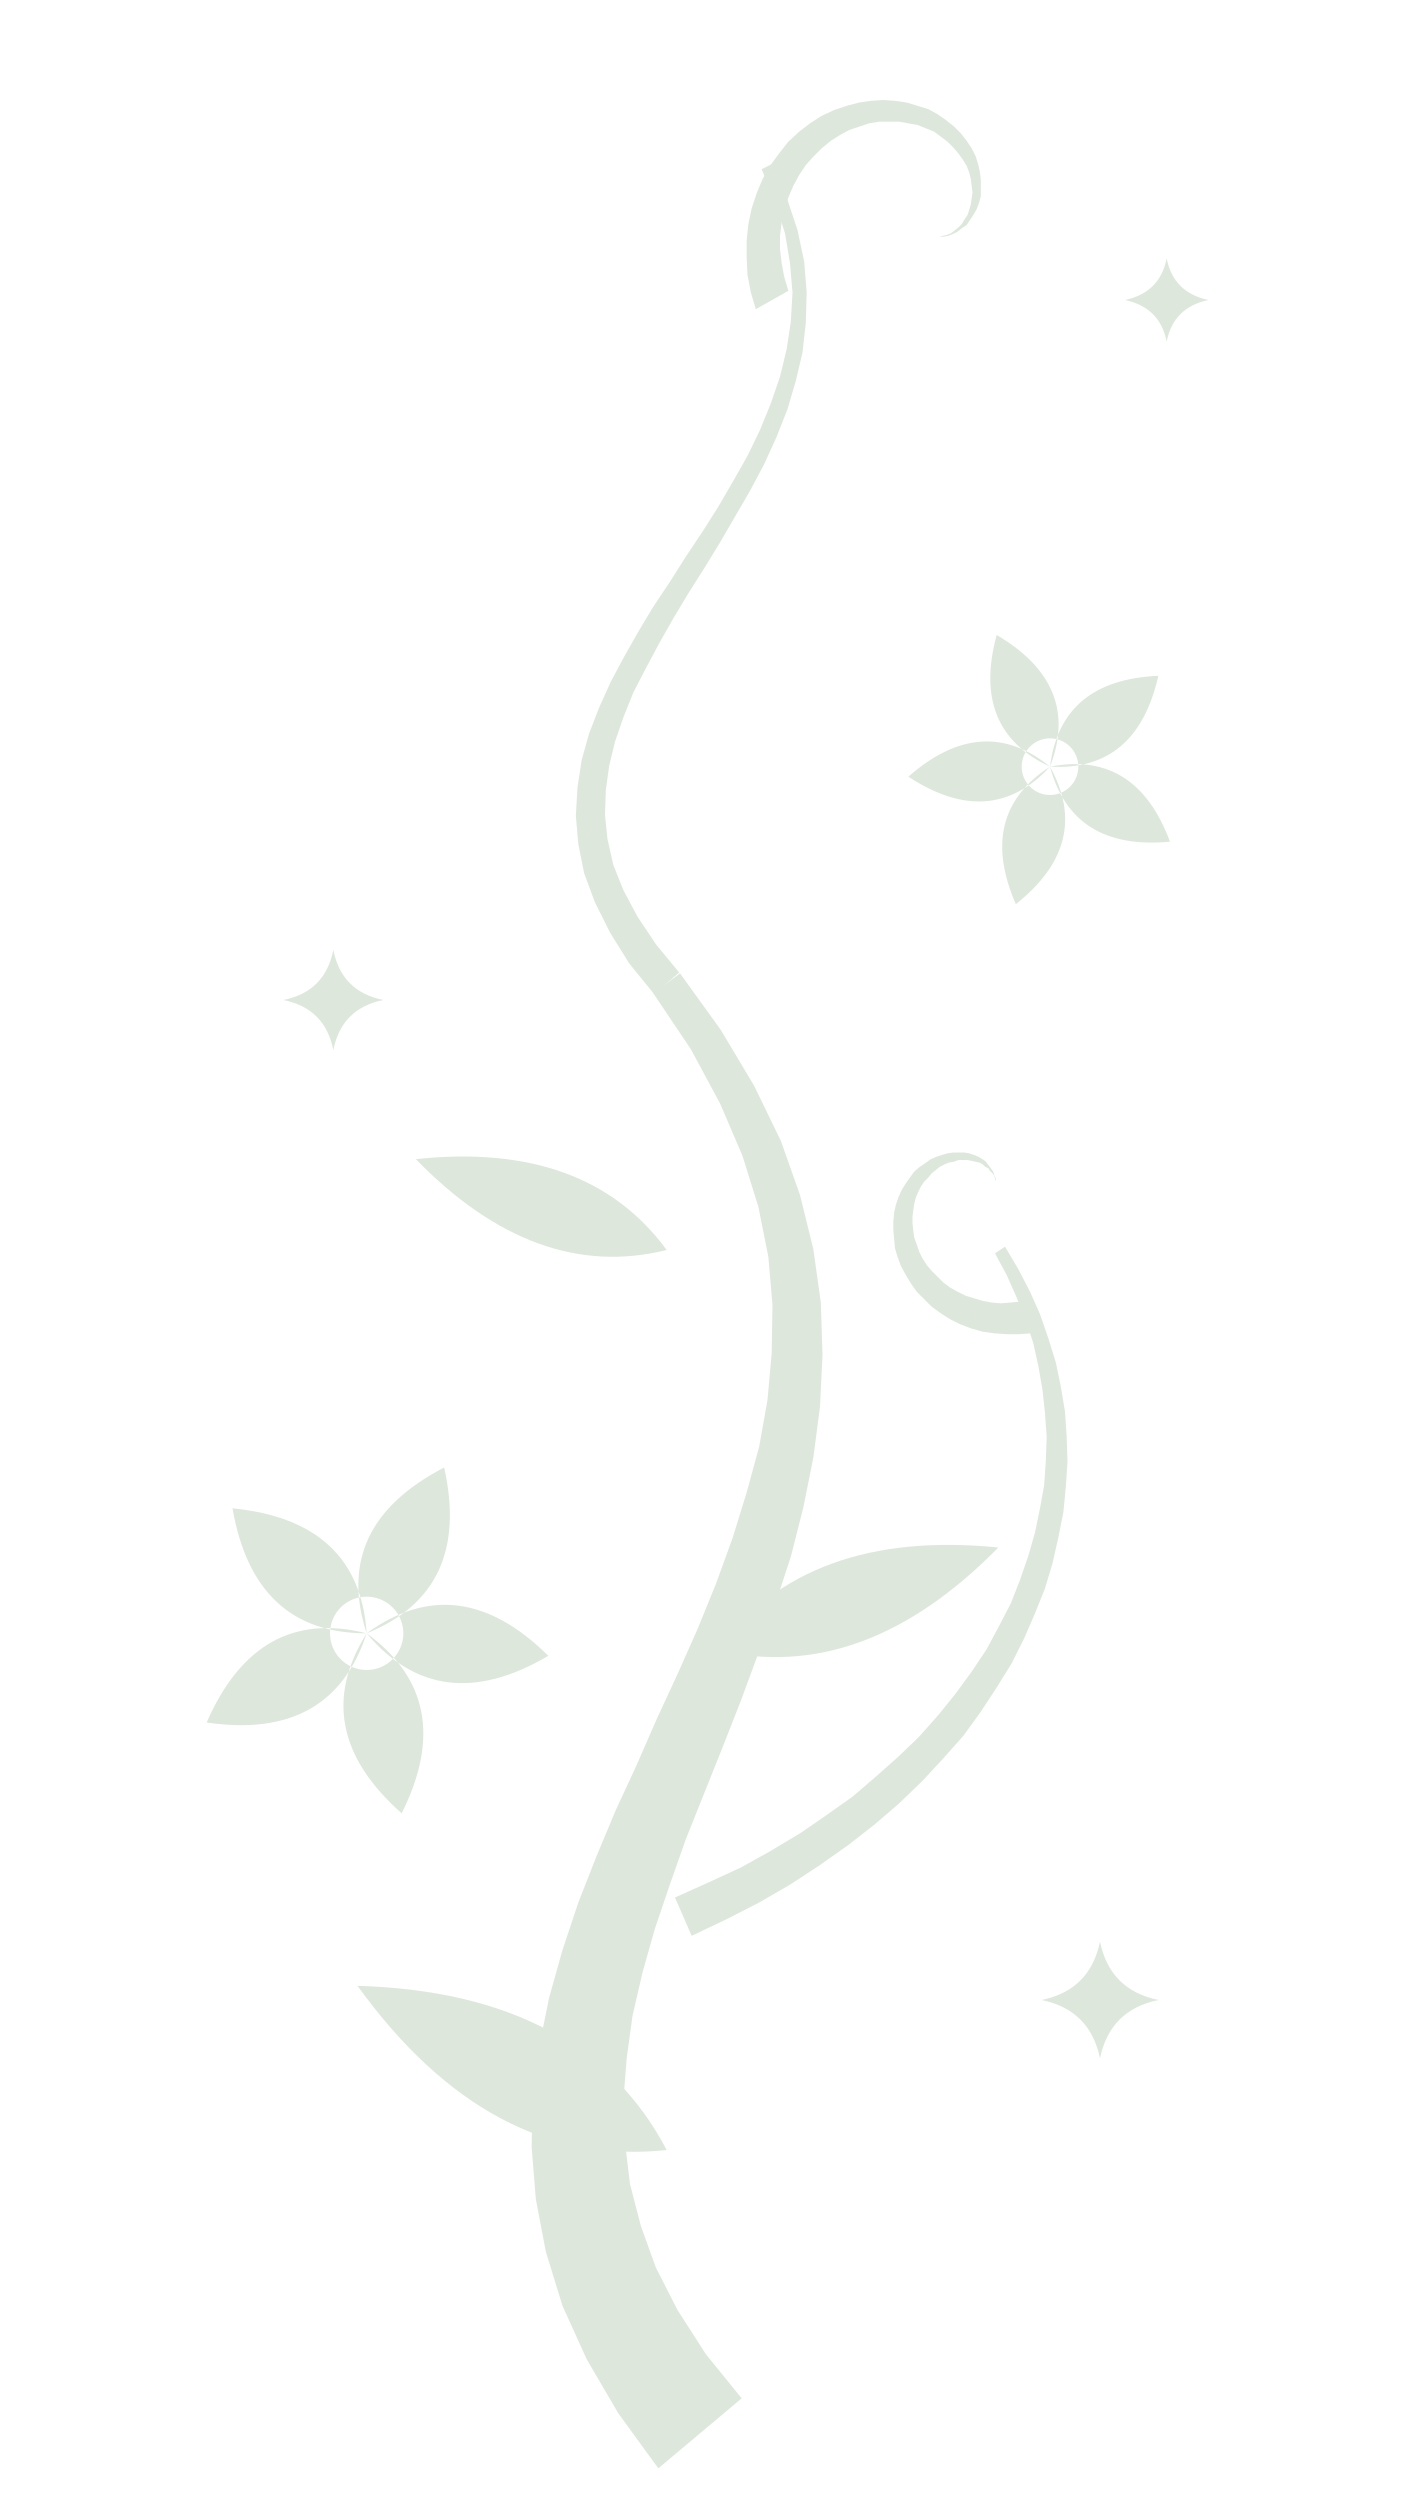
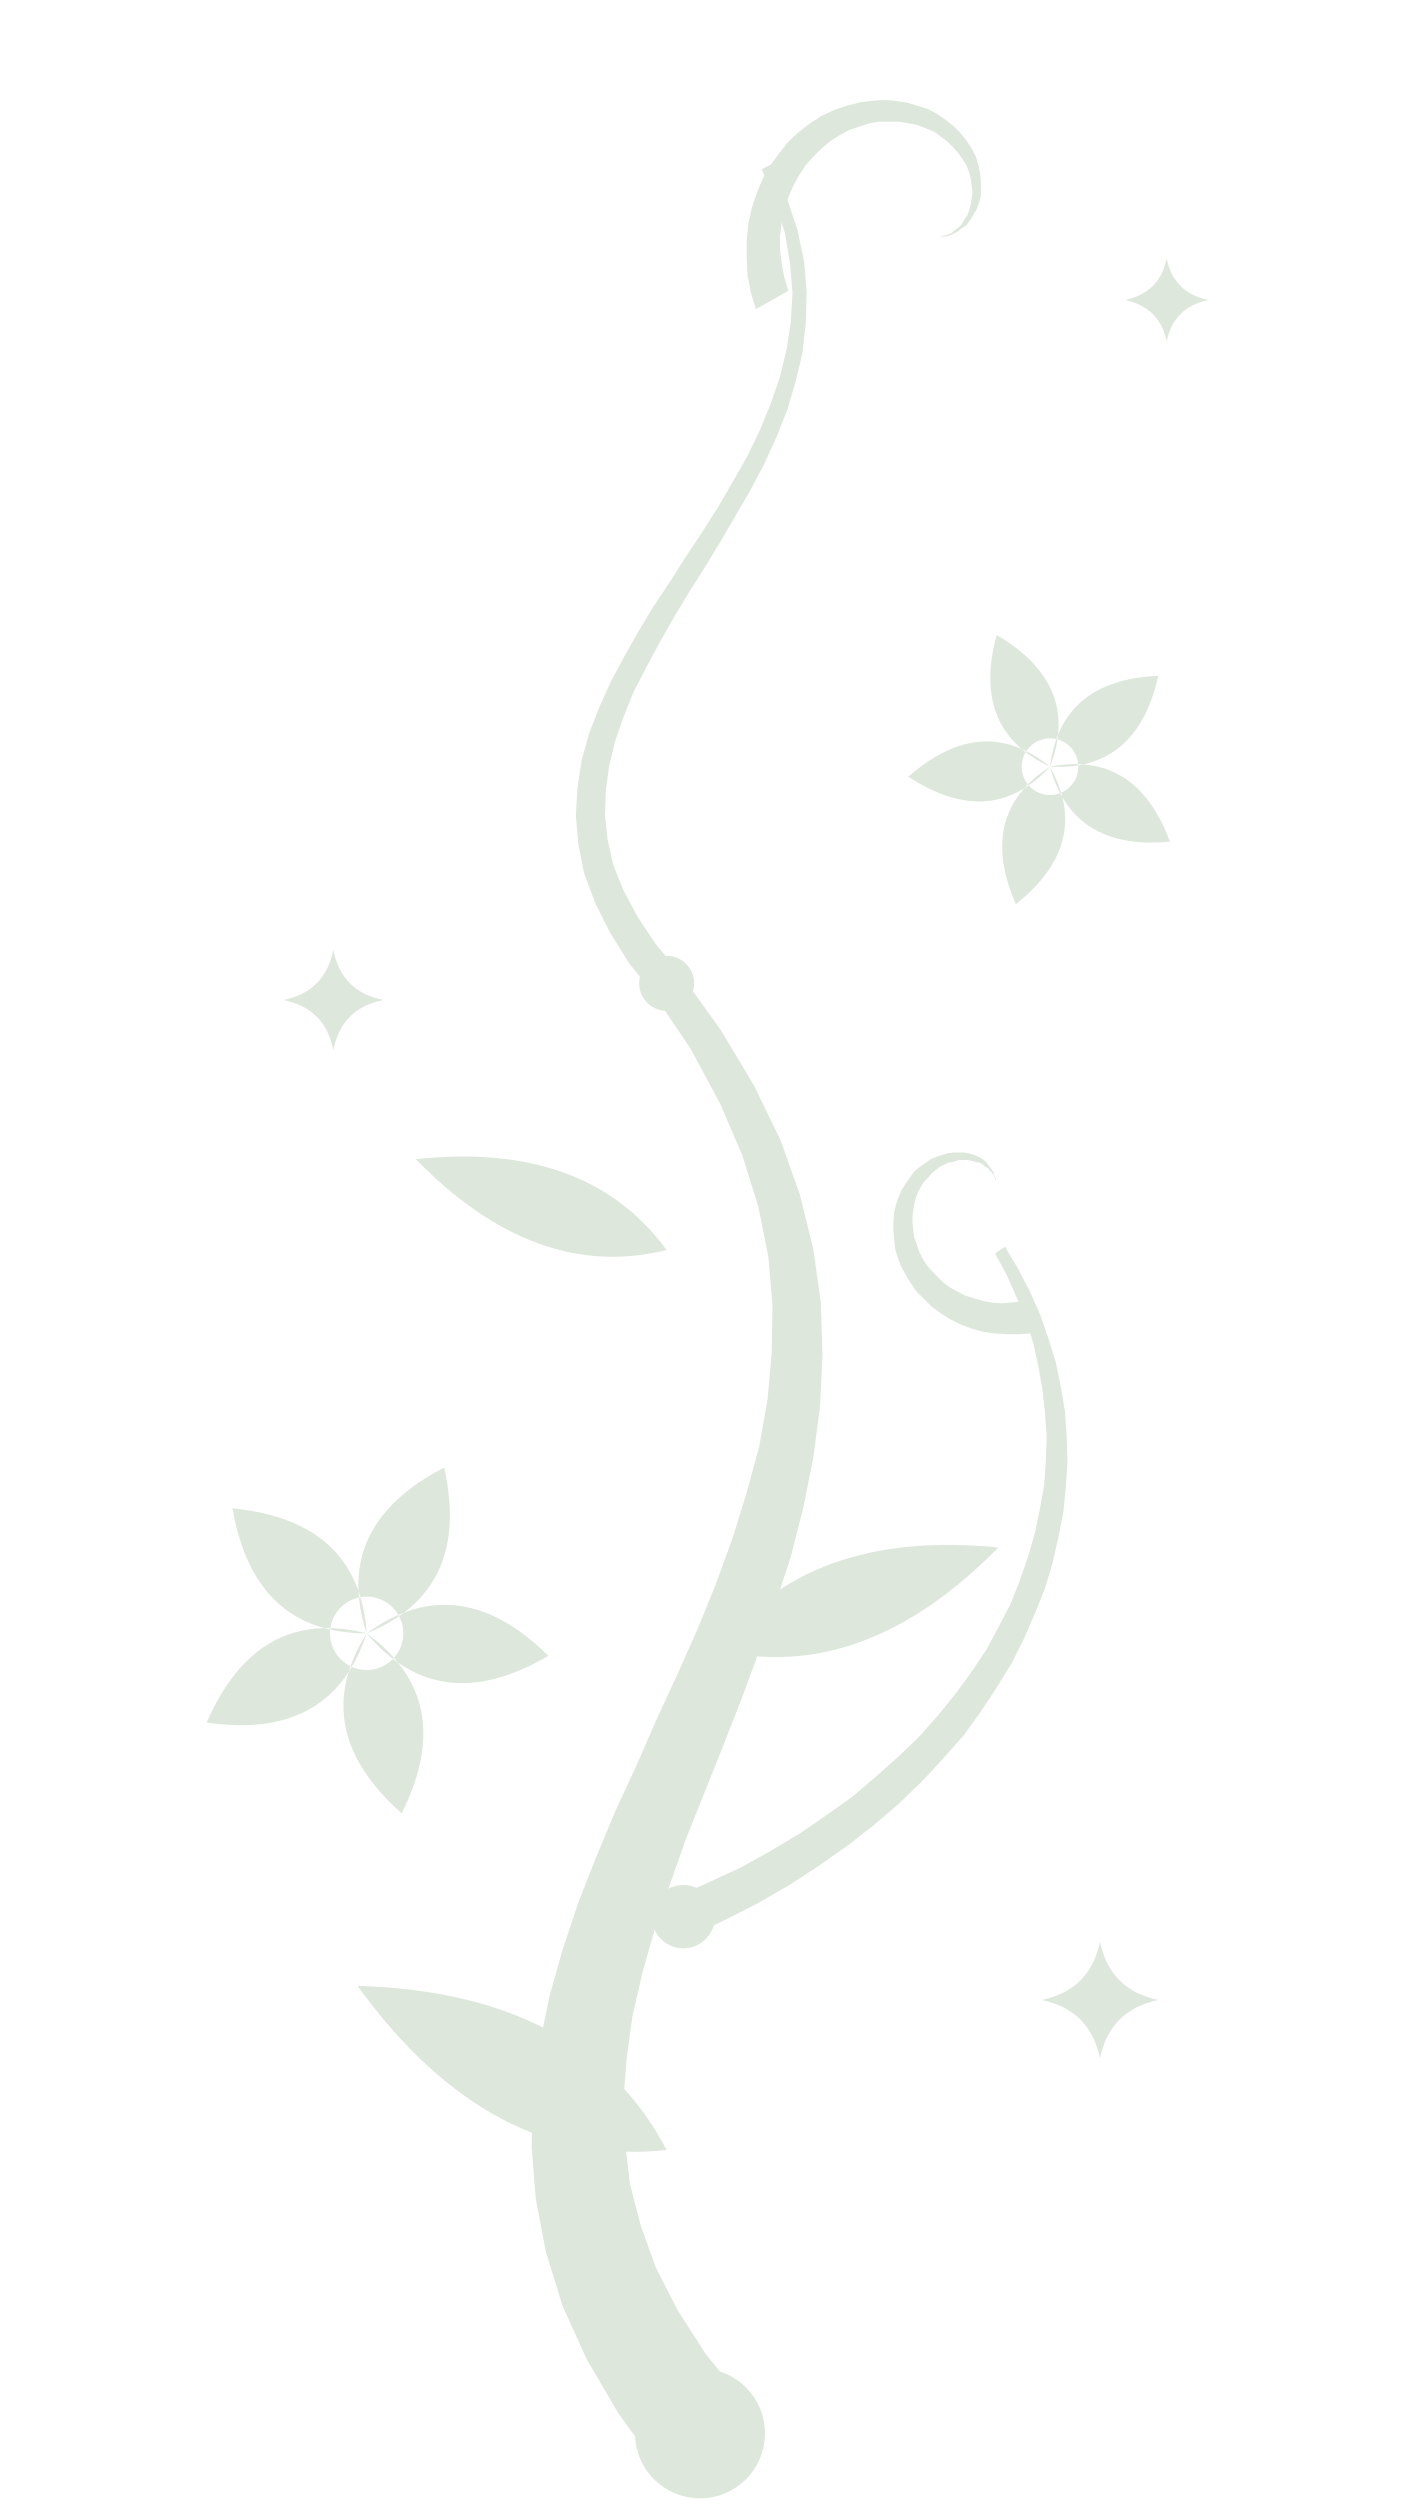
<svg xmlns="http://www.w3.org/2000/svg" width="408" height="720" viewBox="0 0 170 300">
  <g fill="#dde7dc" stroke="#dde7dc" stroke-width="2.6" stroke-linecap="round" stroke-linejoin="round">
    <path d="M89.0 287.8 L84.7 282.5 L81.3 277.2 L78.7 272.1 L76.9 267.1 L75.6 262.1 L75.0 257.1 L74.8 252.1 L75.2 247.0 L75.9 241.9 L77.1 236.7 L78.6 231.4 L80.4 226.1 L82.3 220.7 L84.5 215.2 L86.7 209.7 L88.9 204.1 L91.0 198.4 L93.0 192.6 L94.9 186.8 L96.4 180.9 L97.6 174.9 L98.4 168.8 L98.7 162.6 L98.5 156.3 L97.6 149.9 L96.0 143.4 L93.7 136.9 L90.5 130.3 L86.5 123.6 L81.6 116.8 L78.4 119.2 L82.9 125.9 L86.4 132.4 L89.1 138.7 L91.0 144.8 L92.2 150.8 L92.7 156.6 L92.6 162.4 L92.1 168.0 L91.1 173.6 L89.6 179.1 L87.9 184.6 L85.9 190.1 L83.7 195.5 L81.3 200.9 L78.8 206.3 L76.4 211.8 L73.9 217.2 L71.6 222.7 L69.4 228.3 L67.5 234.0 L65.9 239.7 L64.7 245.6 L63.9 251.6 L63.8 257.7 L64.3 263.9 L65.5 270.2 L67.5 276.7 L70.4 283.1 L74.2 289.6 L79.0 296.2 Z" stroke-width="0" />
+     <circle cx="84" cy="292" r="6.5" />
    <path d="M81.5 116.7 L78.7 113.3 L76.5 110.0 L74.8 106.8 L73.6 103.8 L72.9 100.7 L72.6 97.8 L72.7 94.8 L73.1 91.9 L73.8 89.0 L74.8 86.1 L76.0 83.1 L77.5 80.2 L79.1 77.2 L80.8 74.2 L82.6 71.2 L84.5 68.2 L86.4 65.1 L88.2 62.0 L90.0 58.9 L91.7 55.7 L93.2 52.4 L94.5 49.1 L95.5 45.7 L96.3 42.3 L96.7 38.7 L96.8 35.1 L96.5 31.4 L95.7 27.6 L94.4 23.7 L92.6 19.7 L91.4 20.3 L93.0 24.2 L94.2 28.0 L94.8 31.6 L95.1 35.1 L94.9 38.6 L94.4 41.9 L93.6 45.2 L92.5 48.4 L91.2 51.6 L89.7 54.7 L88.0 57.7 L86.2 60.8 L84.3 63.8 L82.3 66.8 L80.4 69.8 L78.4 72.8 L76.6 75.8 L74.9 78.8 L73.3 81.8 L71.9 84.9 L70.7 88.0 L69.8 91.2 L69.3 94.5 L69.1 97.9 L69.4 101.3 L70.1 104.8 L71.4 108.3 L73.2 111.9 L75.5 115.6 L78.5 119.3 Z" stroke-width="0" />
+     <circle cx="80" cy="118" r="2.0" />
    <path d="M90.7 37.1 L90.1 35.1 L89.7 33.0 L89.6 30.9 L89.6 28.9 L89.8 26.9 L90.2 25.0 L90.8 23.2 L91.5 21.5 L92.4 19.9 L93.5 18.4 L94.6 17.0 L95.9 15.8 L97.2 14.8 L98.6 13.9 L100.1 13.2 L101.6 12.7 L103.1 12.3 L104.5 12.1 L106.0 12.0 L107.4 12.1 L108.8 12.3 L110.1 12.7 L111.4 13.1 L112.5 13.7 L113.5 14.4 L114.5 15.2 L115.3 16.0 L116.0 16.9 L116.6 17.8 L117.1 18.8 L117.4 19.8 L117.6 20.7 L117.7 21.7 L117.7 22.6 L117.7 23.5 L117.5 24.3 L117.2 25.1 L116.8 25.8 L116.4 26.4 L116.0 27.0 L115.4 27.4 L114.9 27.8 L114.3 28.1 L113.8 28.3 L113.2 28.4 L112.7 28.4 L112.7 28.4 L113.1 28.3 L113.6 28.2 L114.1 28.0 L114.5 27.7 L115.0 27.3 L115.4 26.9 L115.7 26.4 L116.1 25.8 L116.3 25.2 L116.5 24.5 L116.6 23.8 L116.7 23.1 L116.6 22.3 L116.5 21.5 L116.3 20.7 L116.0 19.9 L115.5 19.1 L115.0 18.4 L114.4 17.7 L113.7 17.0 L112.9 16.4 L112.1 15.8 L111.1 15.4 L110.1 15.0 L109.0 14.8 L107.9 14.6 L106.7 14.6 L105.5 14.6 L104.3 14.8 L103.1 15.2 L101.9 15.6 L100.8 16.2 L99.7 16.9 L98.6 17.8 L97.6 18.8 L96.7 19.8 L95.9 21.0 L95.2 22.3 L94.6 23.7 L94.1 25.2 L93.8 26.7 L93.6 28.3 L93.6 29.9 L93.8 31.6 L94.1 33.2 L94.6 34.9 Z" stroke-width="0" />
    <path d="M83.0 232.3 L87.2 230.3 L91.1 228.3 L94.9 226.1 L98.4 223.8 L101.8 221.4 L105.0 218.9 L107.9 216.4 L110.7 213.7 L113.2 211.0 L115.6 208.3 L117.7 205.4 L119.6 202.5 L121.4 199.6 L122.9 196.6 L124.2 193.6 L125.4 190.6 L126.3 187.6 L127.0 184.5 L127.6 181.5 L127.9 178.4 L128.1 175.4 L128.0 172.4 L127.8 169.4 L127.3 166.4 L126.7 163.5 L125.8 160.6 L124.8 157.7 L123.6 155.0 L122.2 152.3 L120.6 149.6 L119.4 150.4 L120.8 153.0 L122.0 155.7 L123.1 158.4 L124.0 161.2 L124.6 163.9 L125.1 166.8 L125.4 169.6 L125.6 172.4 L125.5 175.3 L125.3 178.2 L124.8 181.0 L124.2 183.9 L123.4 186.7 L122.4 189.6 L121.3 192.4 L119.9 195.1 L118.4 197.9 L116.6 200.6 L114.7 203.2 L112.6 205.8 L110.3 208.4 L107.8 210.8 L105.1 213.2 L102.3 215.6 L99.2 217.8 L96.0 220.0 L92.5 222.1 L88.9 224.1 L85.0 225.9 L81.0 227.7 Z" stroke-width="0" />
+     <circle cx="82" cy="230" r="2.5" />
    <path d="M123.8 160.0 L122.3 160.1 L120.8 160.1 L119.3 160.0 L117.9 159.8 L116.5 159.4 L115.2 158.9 L114.0 158.3 L112.9 157.6 L111.8 156.8 L110.9 155.9 L110.0 155.0 L109.3 154.0 L108.7 153.0 L108.1 151.9 L107.7 150.8 L107.4 149.8 L107.3 148.7 L107.2 147.6 L107.2 146.6 L107.3 145.5 L107.5 144.6 L107.8 143.7 L108.2 142.8 L108.7 142.0 L109.2 141.3 L109.7 140.6 L110.4 140.0 L111.0 139.6 L111.7 139.1 L112.4 138.8 L113.0 138.6 L113.7 138.4 L114.4 138.3 L115.1 138.3 L115.7 138.3 L116.3 138.4 L116.9 138.6 L117.4 138.8 L117.9 139.1 L118.3 139.4 L118.6 139.8 L118.9 140.2 L119.2 140.6 L119.3 141.0 L119.5 141.4 L119.5 141.8 L119.5 141.8 L119.4 141.4 L119.3 141.1 L119.1 140.8 L118.8 140.5 L118.6 140.2 L118.2 140.0 L117.9 139.7 L117.5 139.5 L117.0 139.4 L116.6 139.3 L116.1 139.2 L115.6 139.2 L115.0 139.2 L114.5 139.4 L113.9 139.5 L113.4 139.7 L112.8 140.0 L112.3 140.4 L111.8 140.8 L111.4 141.3 L110.9 141.8 L110.5 142.4 L110.2 143.0 L109.9 143.7 L109.7 144.5 L109.6 145.2 L109.5 146.0 L109.5 146.8 L109.6 147.7 L109.7 148.5 L110.0 149.3 L110.3 150.2 L110.7 151.0 L111.2 151.8 L111.8 152.5 L112.5 153.2 L113.2 153.9 L114.0 154.5 L114.9 155.0 L115.9 155.5 L116.9 155.8 L117.9 156.1 L119.0 156.3 L120.1 156.4 L121.3 156.3 L122.4 156.2 Z" stroke-width="0" />
    <path d="M80.0 258.0 Q70.1 239.1 42.9 238.3 Q58.8 260.3 80.0 258.0 Z" stroke-width="0" />
    <path d="M86.0 198.0 Q103.6 202.2 119.8 185.7 Q96.8 183.4 86.0 198.0 Z" stroke-width="0" />
    <path d="M80.0 150.0 Q70.4 136.9 49.9 139.1 Q64.3 153.9 80.0 150.0 Z" stroke-width="0" />
    <path fill-rule="evenodd" d="M44.0 196.0 Q56.6 190.9 53.3 176.1 Q39.8 183.1 44.0 196.0 Z M44.0 196.0 Q52.7 206.4 65.8 198.7 Q55.0 188.0 44.0 196.0 Z M44.0 196.0 Q36.8 207.5 48.2 217.6 Q55.0 204.0 44.0 196.0 Z M44.0 196.0 Q30.9 192.7 24.8 206.7 Q39.8 208.9 44.0 196.0 Z M44.0 196.0 Q43.1 182.5 27.9 181.0 Q30.5 196.0 44.0 196.0 Z M39.6 196.0 a 4.4 4.4 0 1 0 8.8 0 a 4.4 4.4 0 1 0 -8.8 0 Z" stroke-width="0" />
    <path fill-rule="evenodd" d="M126.0 92.0 Q136.4 92.6 139.0 81.1 Q127.3 81.6 126.0 92.0 Z M126.0 92.0 Q128.7 102.1 140.4 101.0 Q136.3 90.0 126.0 92.0 Z M126.0 92.0 Q117.2 97.7 121.9 108.5 Q131.1 101.2 126.0 92.0 Z M126.0 92.0 Q117.9 85.4 109.0 93.2 Q118.9 99.7 126.0 92.0 Z M126.0 92.0 Q129.8 82.2 119.6 76.2 Q116.5 87.6 126.0 92.0 Z M122.6 92.0 a 3.4 3.4 0 1 0 6.8 0 a 3.4 3.4 0 1 0 -6.8 0 Z" stroke-width="0" />
    <path d="M132.0 233.0 Q133.2 238.8 139.0 240.0 Q133.2 241.2 132.0 247.0 Q130.8 241.2 125.0 240.0 Q130.8 238.8 132.0 233.0 Z" stroke-width="0" />
    <path d="M40.0 114.0 Q41.0 119.0 46.0 120.0 Q41.0 121.0 40.0 126.0 Q39.0 121.0 34.0 120.0 Q39.0 119.0 40.0 114.0 Z" stroke-width="0" />
    <path d="M140.0 31.0 Q140.8 35.1 145.0 36.0 Q140.8 36.9 140.0 41.0 Q139.2 36.9 135.0 36.0 Q139.2 35.1 140.0 31.0 Z" stroke-width="0" />
  </g>
</svg>
